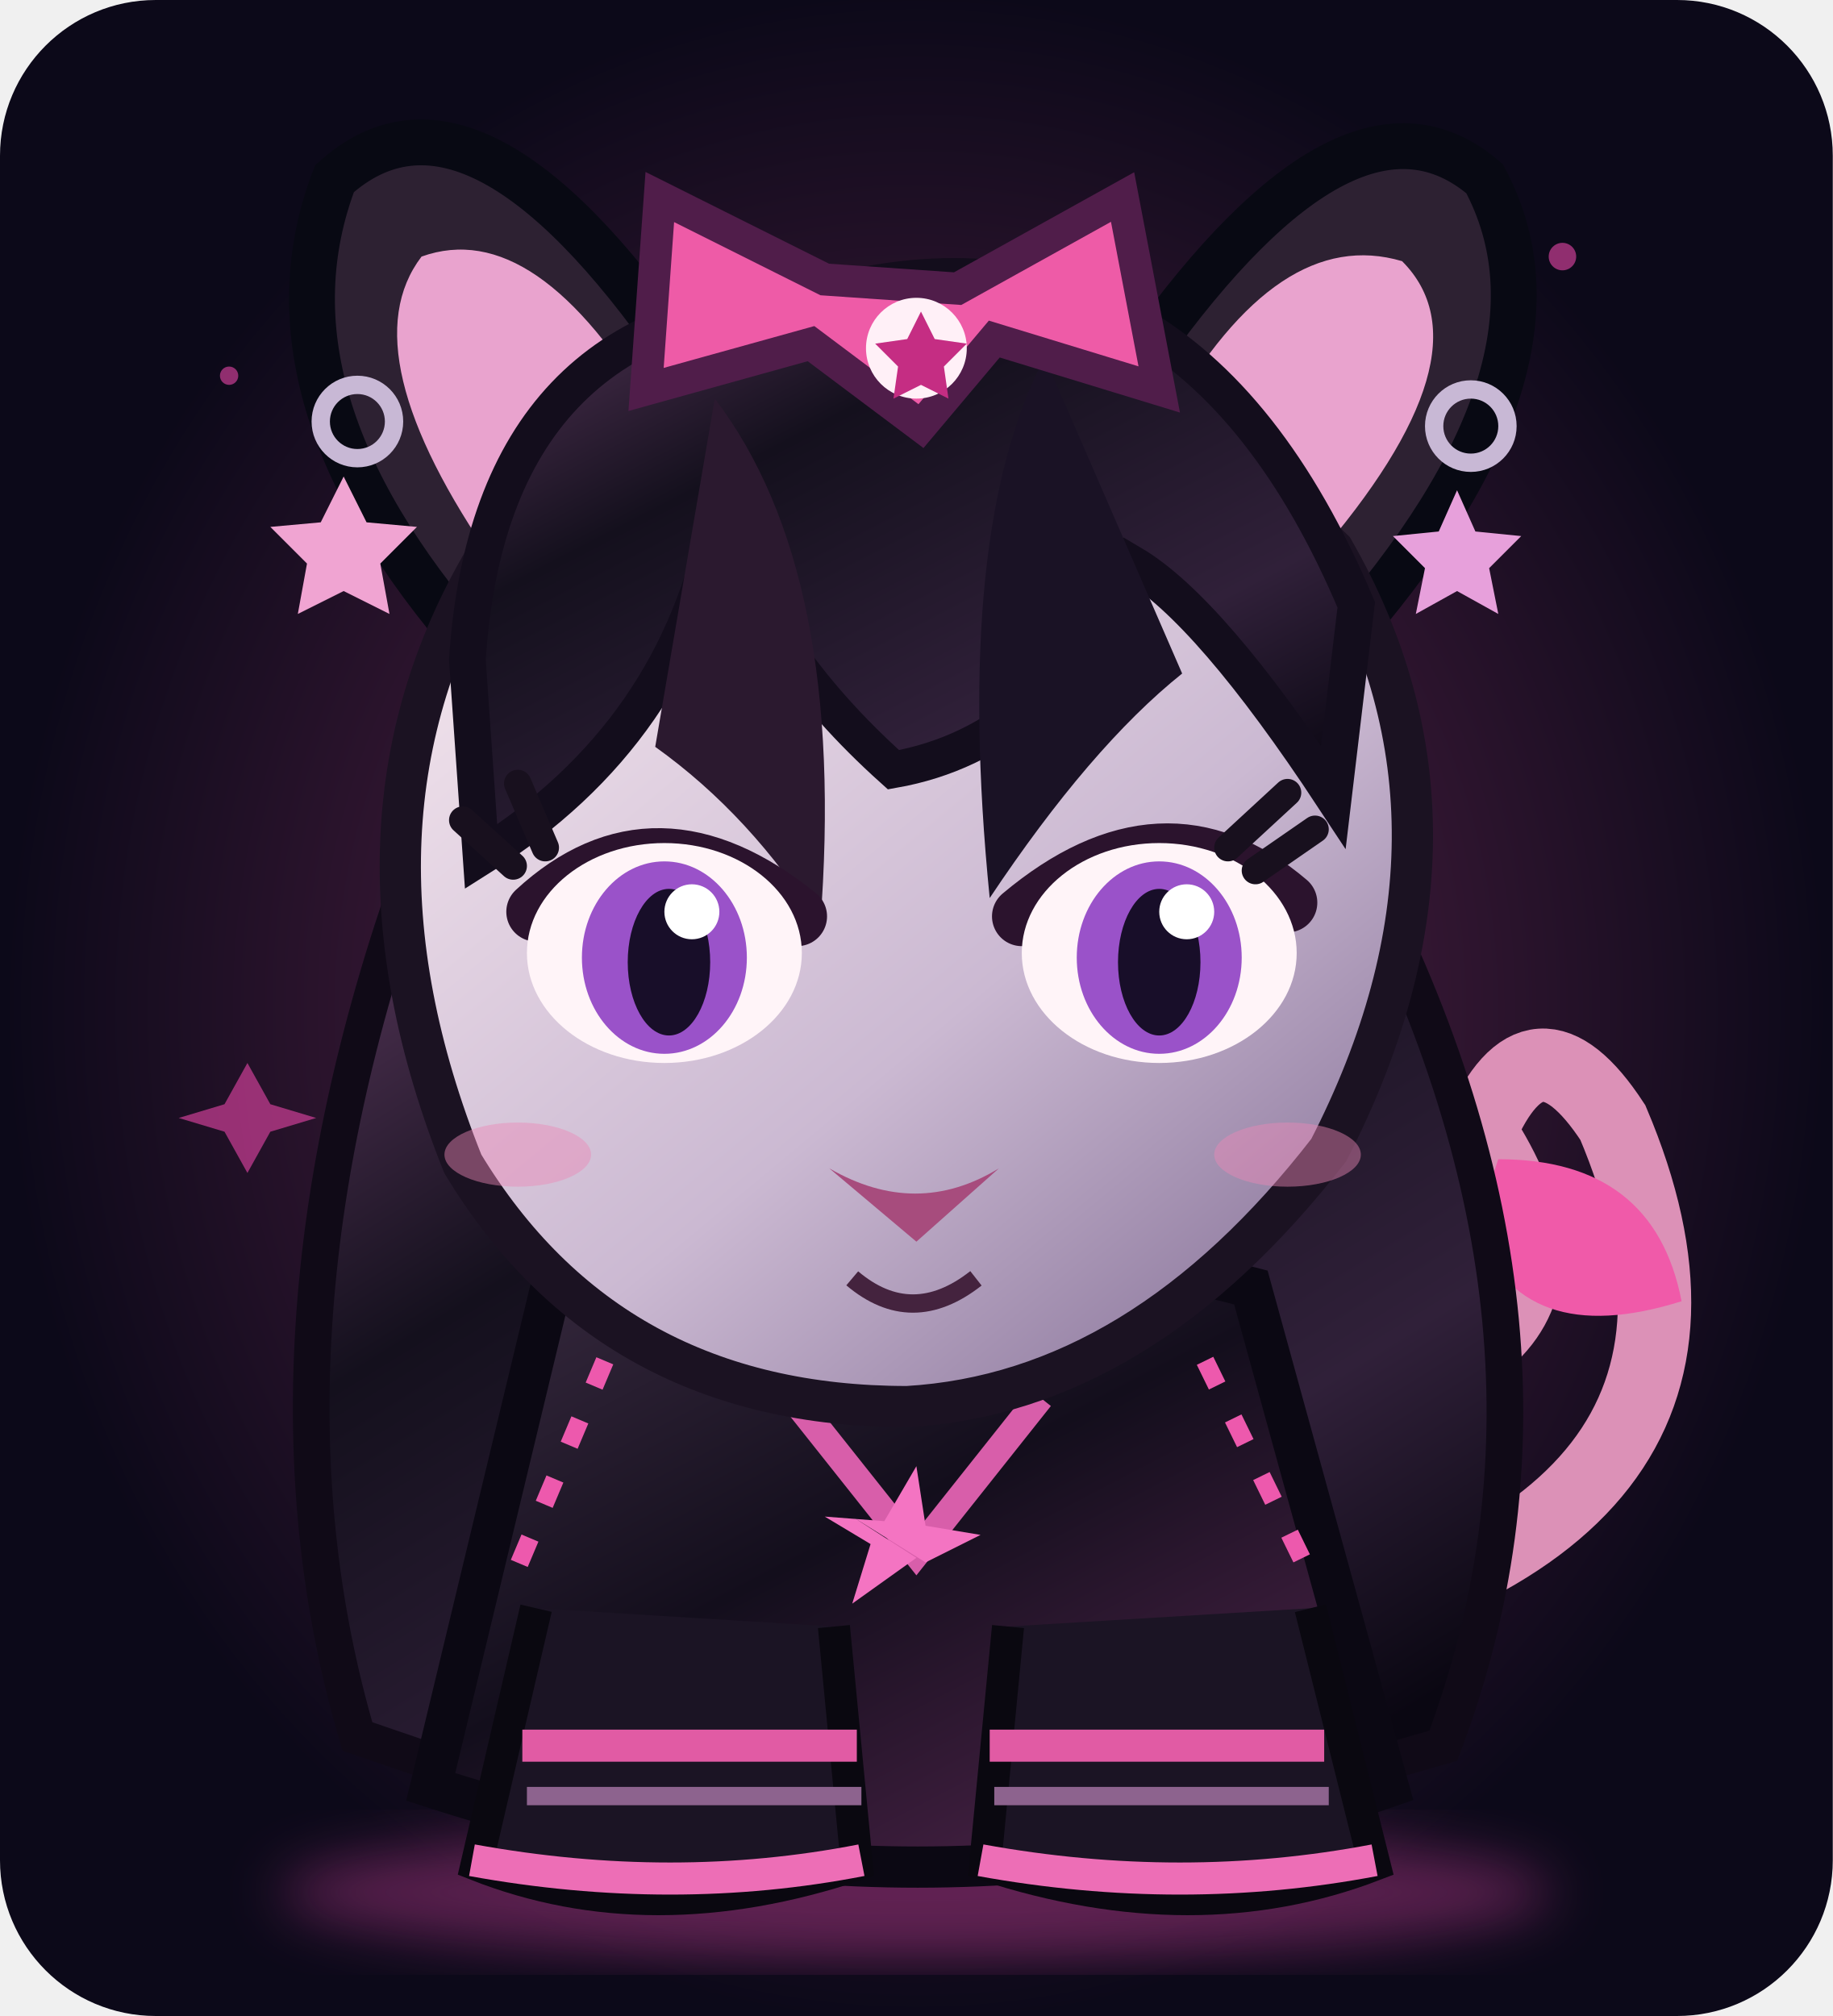
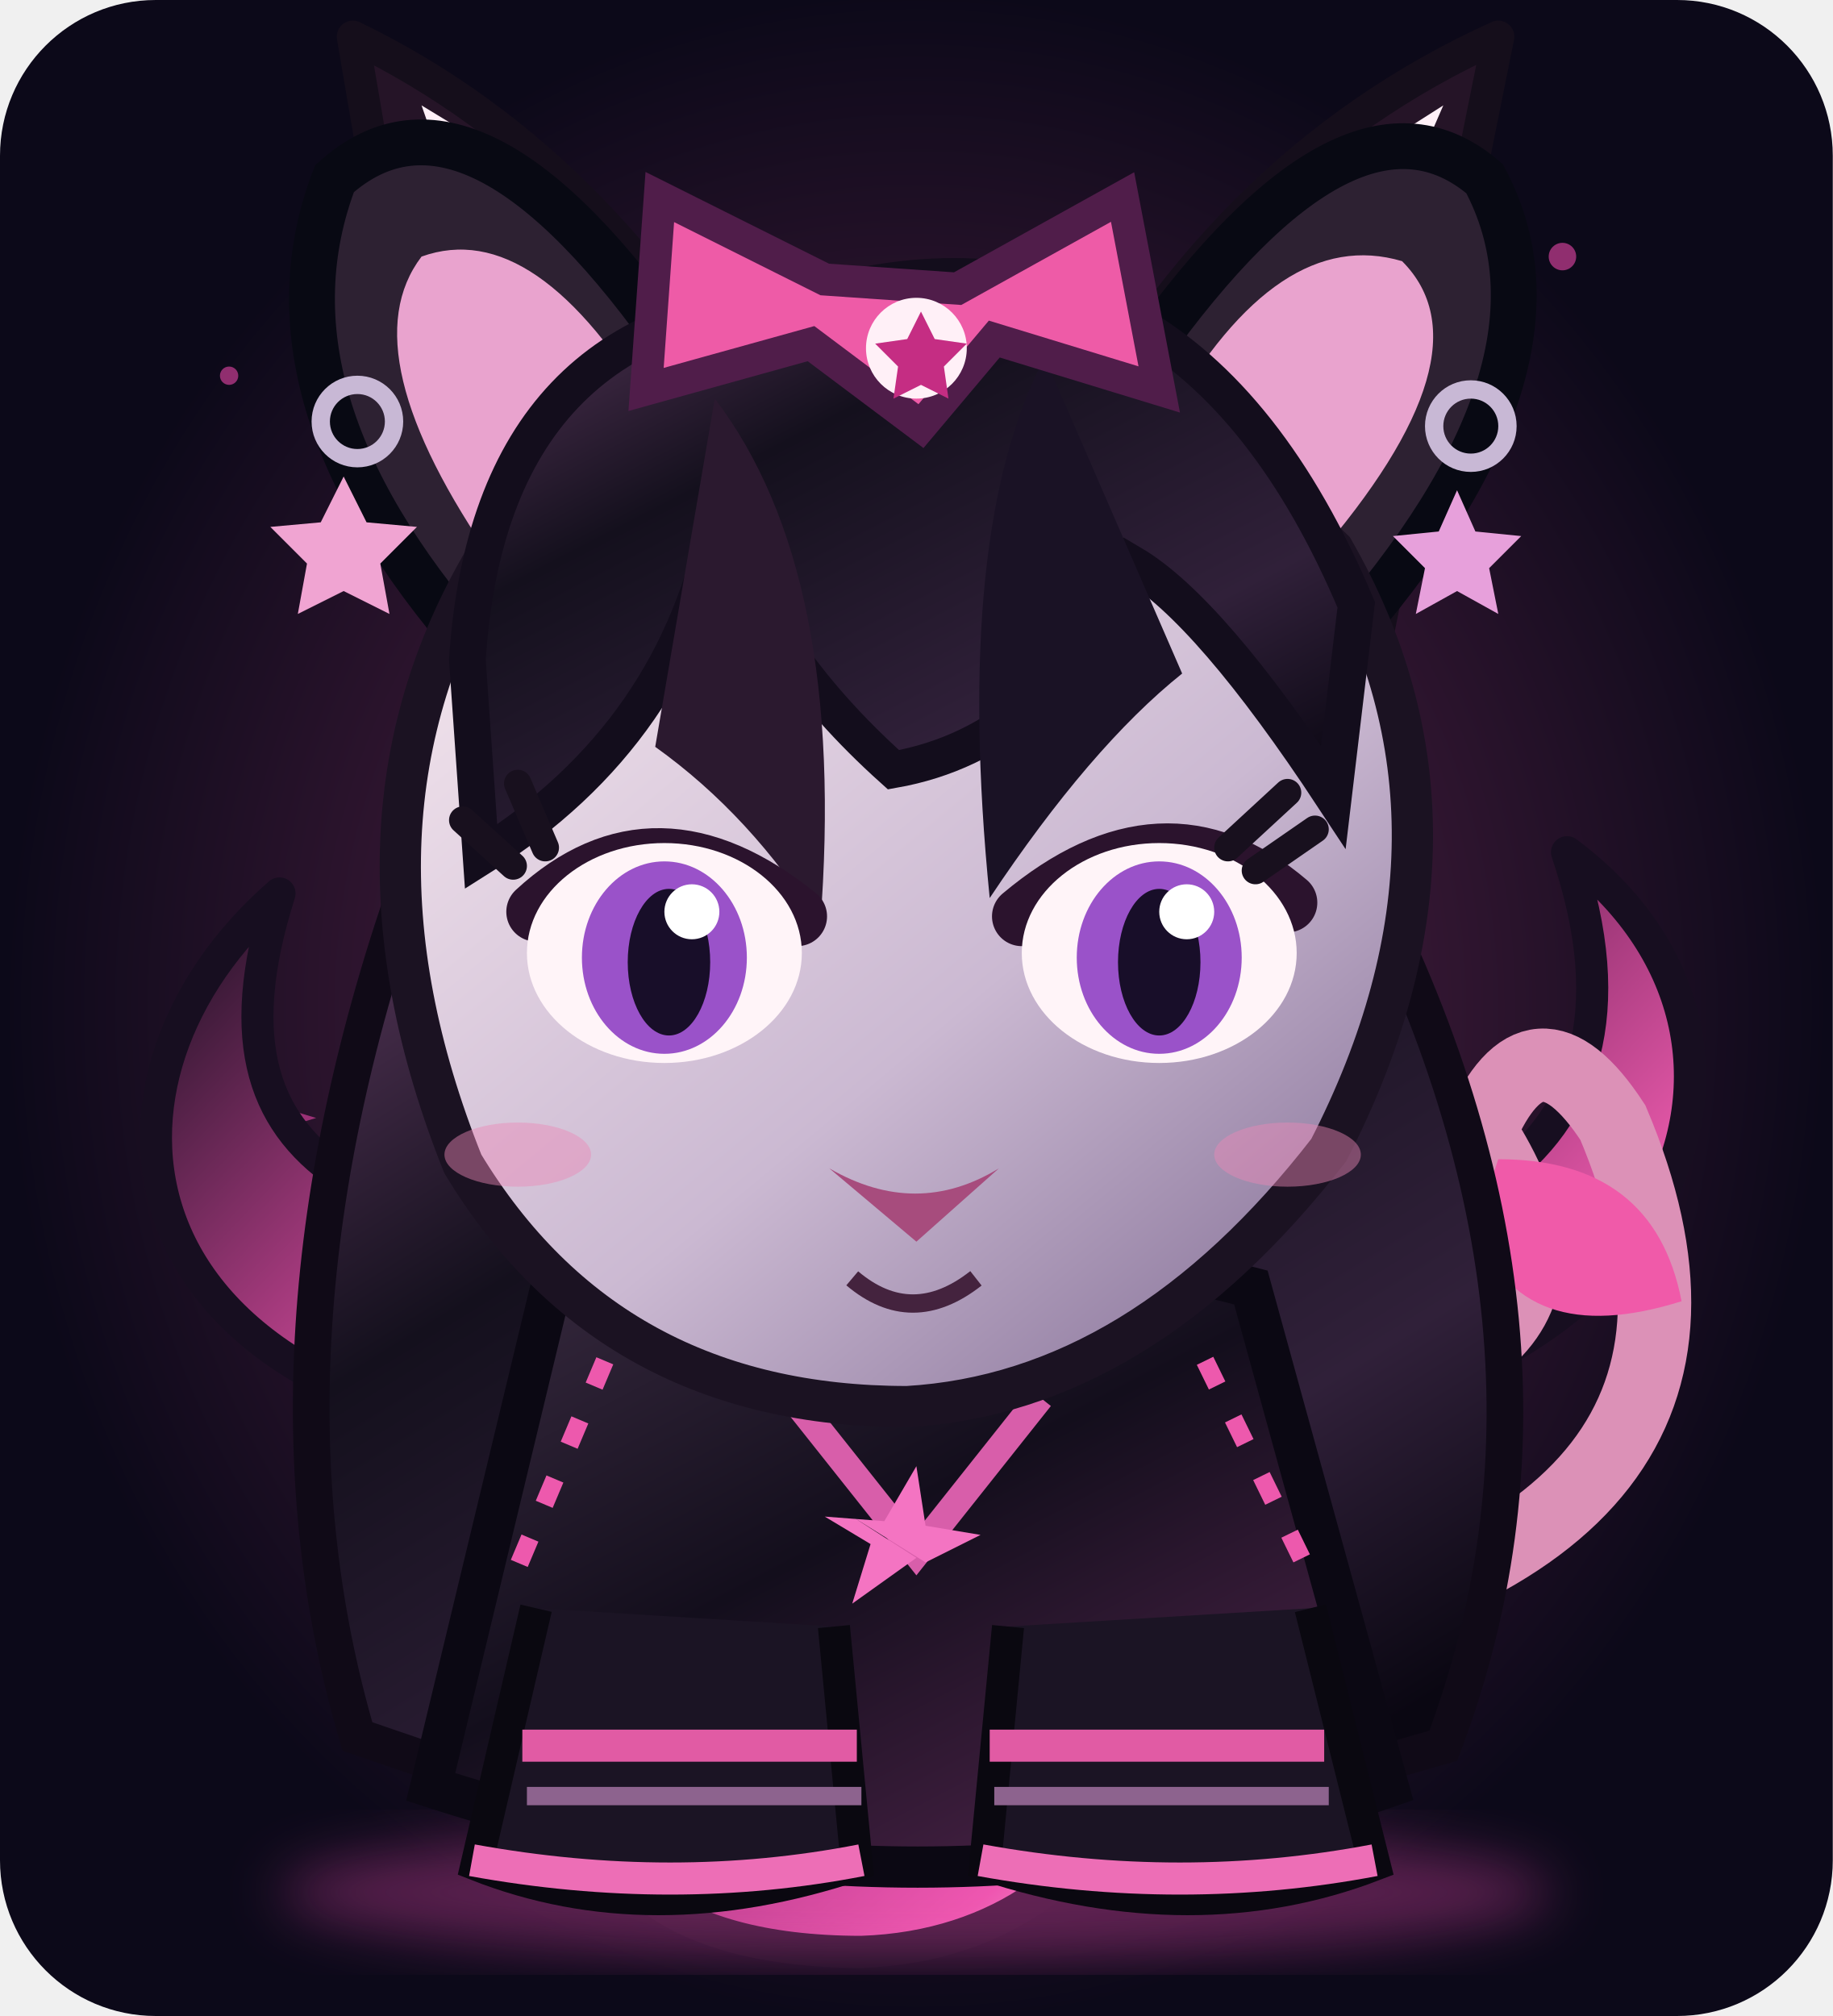
<svg xmlns="http://www.w3.org/2000/svg" viewBox="0 0 400 440" role="img" aria-labelledby="title desc">
  <defs>
    <radialGradient id="night">
      <stop stop-color="#62264f" />
      <stop offset="1" stop-color="#0c0919" />
    </radialGradient>
    <linearGradient id="hair" x2=".8" y2="1">
      <stop stop-color="#5c395e" />
      <stop offset=".35" stop-color="#14101d" />
      <stop offset=".75" stop-color="#302039" />
      <stop offset="1" stop-color="#0a0712" />
    </linearGradient>
    <linearGradient id="fur" x2=".8" y2="1">
      <stop stop-color="#fff2f5" />
      <stop offset=".65" stop-color="#cbb9d2" />
      <stop offset="1" stop-color="#8b779c" />
    </linearGradient>
    <linearGradient id="coat" x2=".8" y2="1">
      <stop stop-color="#3c2d43" />
      <stop offset=".5" stop-color="#130e1c" />
      <stop offset="1" stop-color="#4d2349" />
    </linearGradient>
    <filter id="glow">
      <feGaussianBlur stdDeviation="6" />
    </filter>
  </defs>
  <rect width="400" height="440" rx="34" fill="url(#night)" />
  <g fill="#e846a9" opacity=".6">
    <circle cx="50" cy="82" r="2" />
    <circle cx="341" cy="56" r="3" />
    <circle cx="358" cy="303" r="2" />
    <path d="M54 232l5 9 10 3-10 3-5 9-5-9-10-3 10-3Z" />
+   </g>
+   <defs>
+     <linearGradient id="foxTail" x1="0" y1="0" x2="1" y2="1">
+       <stop stop-color="#140e1e" />
+       <stop offset=".48" stop-color="#a2397b" />
+       <stop offset=".8" stop-color="#f25eb1" />
+       <stop offset="1" stop-color="#fff1f7" />
+     </linearGradient>
+   </defs>
+   <g id="boogie-fox-tails" stroke="#170e20" stroke-width="7" stroke-linejoin="round">
+     <path d="M128 316C22 307 15 235 61 195C40 261 91 267 150 279Z" fill="url(#foxTail)" />
+     <path d="M262 312C366 307 397 227 342 186C366 257 307 275 251 277Z" fill="url(#foxTail)" />
+     <path d="M198 319C115 350 101 426 188 426C249 424 274 358 222 317Z" fill="url(#foxTail)" />
+   </g>
+   <g id="boogie-fox-ears" stroke="#150e1b" stroke-width="7" stroke-linejoin="round">
+     <path d="M99 137L77 8Q135 36 170 104Z" fill="#251427" />
+     <path d="M301 137L327 8Q265 36 231 104Z" fill="#251427" />
+     <path d="M107 102L93 37L148 95Z" fill="#e57cb5" />
+     <path d="M294 102L311 37L251 95Z" fill="#e57cb5" />
+     <path d="M100 46L92 23L115 37M305 46L315 23L293 37" fill="#fff0f8" stroke="none" />
  </g>
  <ellipse cx="200" cy="413" rx="139" ry="15" fill="#e84aaf" opacity=".35" filter="url(#glow)" />
  <path d="M263 360Q391 337 352 245Q335 219 323 247Q358 301 270 309" fill="none" stroke="#dc91b7" stroke-width="16" stroke-linecap="round" />
  <path d="M327 253q34 0 40 31q-35 11-45-16" fill="#f05aa9" />
  <path d="M103 141Q55 86 73 39Q103 12 148 77M292 141Q346 80 324 39Q295 14 250 77" fill="#2d2132" stroke="#080913" stroke-width="10" />
  <path d="M108 123Q76 77 92 56Q117 47 143 91M287 122Q326 77 306 57Q279 49 255 91" fill="#e9a3ce" />
  <path d="M90 190Q53 294 78 379L116 392L145 308M297 190Q349 291 315 381L277 392L255 307" fill="url(#hair)" stroke="#100a17" stroke-width="8" />
  <path d="M120 282Q194 260 273 281L303 390Q202 425 94 390Z" fill="url(#coat)" stroke="#0b0813" stroke-width="9" />
  <path d="M132 297l-19 45m150-45 22 45" stroke="#ed59ad" stroke-width="4" stroke-dasharray="6 8" />
  <path d="M173 305l27 34 27-34" stroke="#d85eaa" stroke-width="6" fill="none" />
  <path d="M186 331l14 9-14 10 4-13-10-6 13 1 7-12 2 13 12 2-12 6" fill="#f474c2" />
  <path d="M117 351l-13 56q38 15 83 0l-5-52M220 355l-5 52q46 15 85 0l-14-56" fill="#1b1424" stroke="#0a0810" stroke-width="7" />
  <path d="M114 381h73m29 0h73" stroke="#e15ba4" stroke-width="7" />
  <path d="M115 392h73m29 0h73" stroke="#8d638e" stroke-width="4" />
  <path d="M103 406q44 8 85 0m26 0q44 8 86 0" stroke="#ed6eb6" stroke-width="7" fill="none" />
  <path d="M107 120Q200 31 291 120Q326 181 290 251Q249 304 198 307Q133 307 101 254Q71 179 107 120Z" fill="url(#fur)" stroke="#1b1222" stroke-width="9" />
  <path d="M102 144Q107 68 177 65Q258 42 296 132L291 174Q264 133 247 123Q229 162 195 168Q166 142 157 112Q148 160 105 187Z" fill="url(#hair)" stroke="#130d1c" stroke-width="8" />
  <path d="M156 87Q185 125 179 202Q164 178 143 163" fill="#2b192f" />
  <path d="M228 78Q208 116 216 196Q238 163 258 147" fill="#1a1225" />
  <path d="M117 199Q143 175 174 200M223 200Q254 174 281 197" fill="none" stroke="#2b132d" stroke-width="13" stroke-linecap="round" />
  <ellipse cx="145" cy="208" rx="30" ry="24" fill="#fff4f8" />
  <ellipse cx="253" cy="208" rx="30" ry="24" fill="#fff4f8" />
  <ellipse cx="145" cy="209" rx="18" ry="21" fill="#9a52c9" />
  <ellipse cx="253" cy="209" rx="18" ry="21" fill="#9a52c9" />
  <ellipse cx="146" cy="210" rx="9" ry="16" fill="#180e29" />
  <ellipse cx="253" cy="210" rx="9" ry="16" fill="#180e29" />
  <circle cx="151" cy="199" r="6" fill="white" />
  <circle cx="259" cy="199" r="6" fill="white" />
  <path d="M112 189l-11-10m18 6-6-14m155 14 13-12m-7 17 13-9" stroke="#18101e" stroke-width="6" stroke-linecap="round" />
  <path d="M181 255q19 11 37 0l-18 16Z" fill="#a74c7d" />
  <path d="M186 279q13 11 27 0" stroke="#44233e" stroke-width="4" fill="none" />
  <ellipse cx="113" cy="252" rx="16" ry="7" fill="#ec87b6" opacity=".45" />
  <ellipse cx="281" cy="252" rx="16" ry="7" fill="#ec87b6" opacity=".45" />
  <path d="M180 61l-36-18-3 42 36-10 24 18 16-19 36 11-8-42-36 20Z" fill="#ee5ba7" stroke="#501d4a" stroke-width="7" />
  <circle cx="200" cy="76" r="11" fill="#fff0f7" />
  <path d="M201 68l3 6 7 1-5 5 1 7-6-3-6 3 1-7-5-5 7-1Z" fill="#c52d83" />
  <g fill="none" stroke="#c8b8d5" stroke-width="4">
    <circle cx="78" cy="92" r="8" />
    <circle cx="321" cy="93" r="8" />
  </g>
  <path d="M75 104l5 10 11 1-8 8 2 11-10-5-10 5 2-11-8-8 11-1Z" fill="#f0a4d2" />
  <path d="M318 107l4 9 10 1-7 7 2 10-9-5-9 5 2-10-7-7 10-1Z" fill="#e7a0db" />
</svg>
